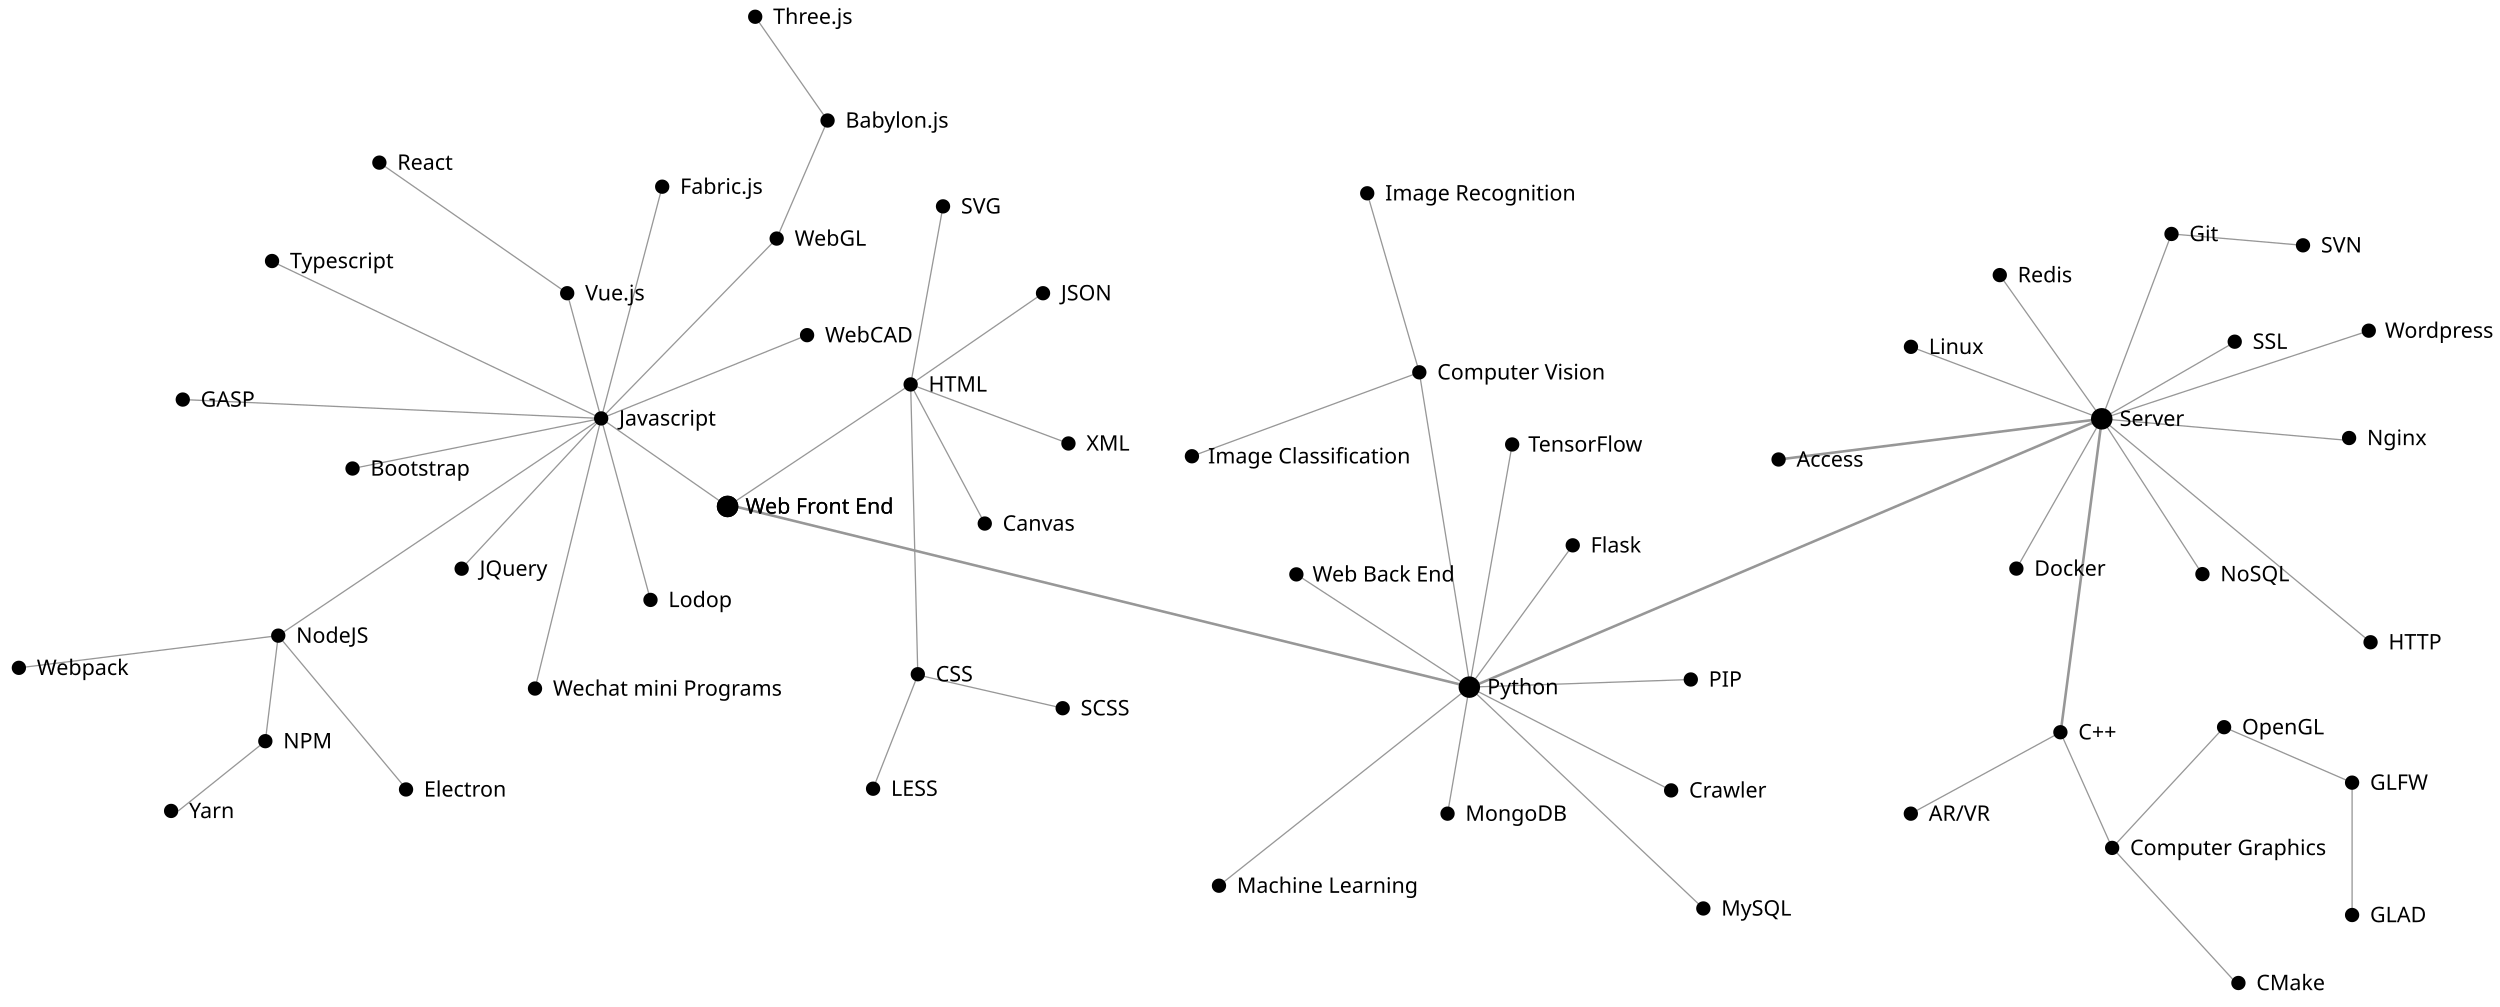
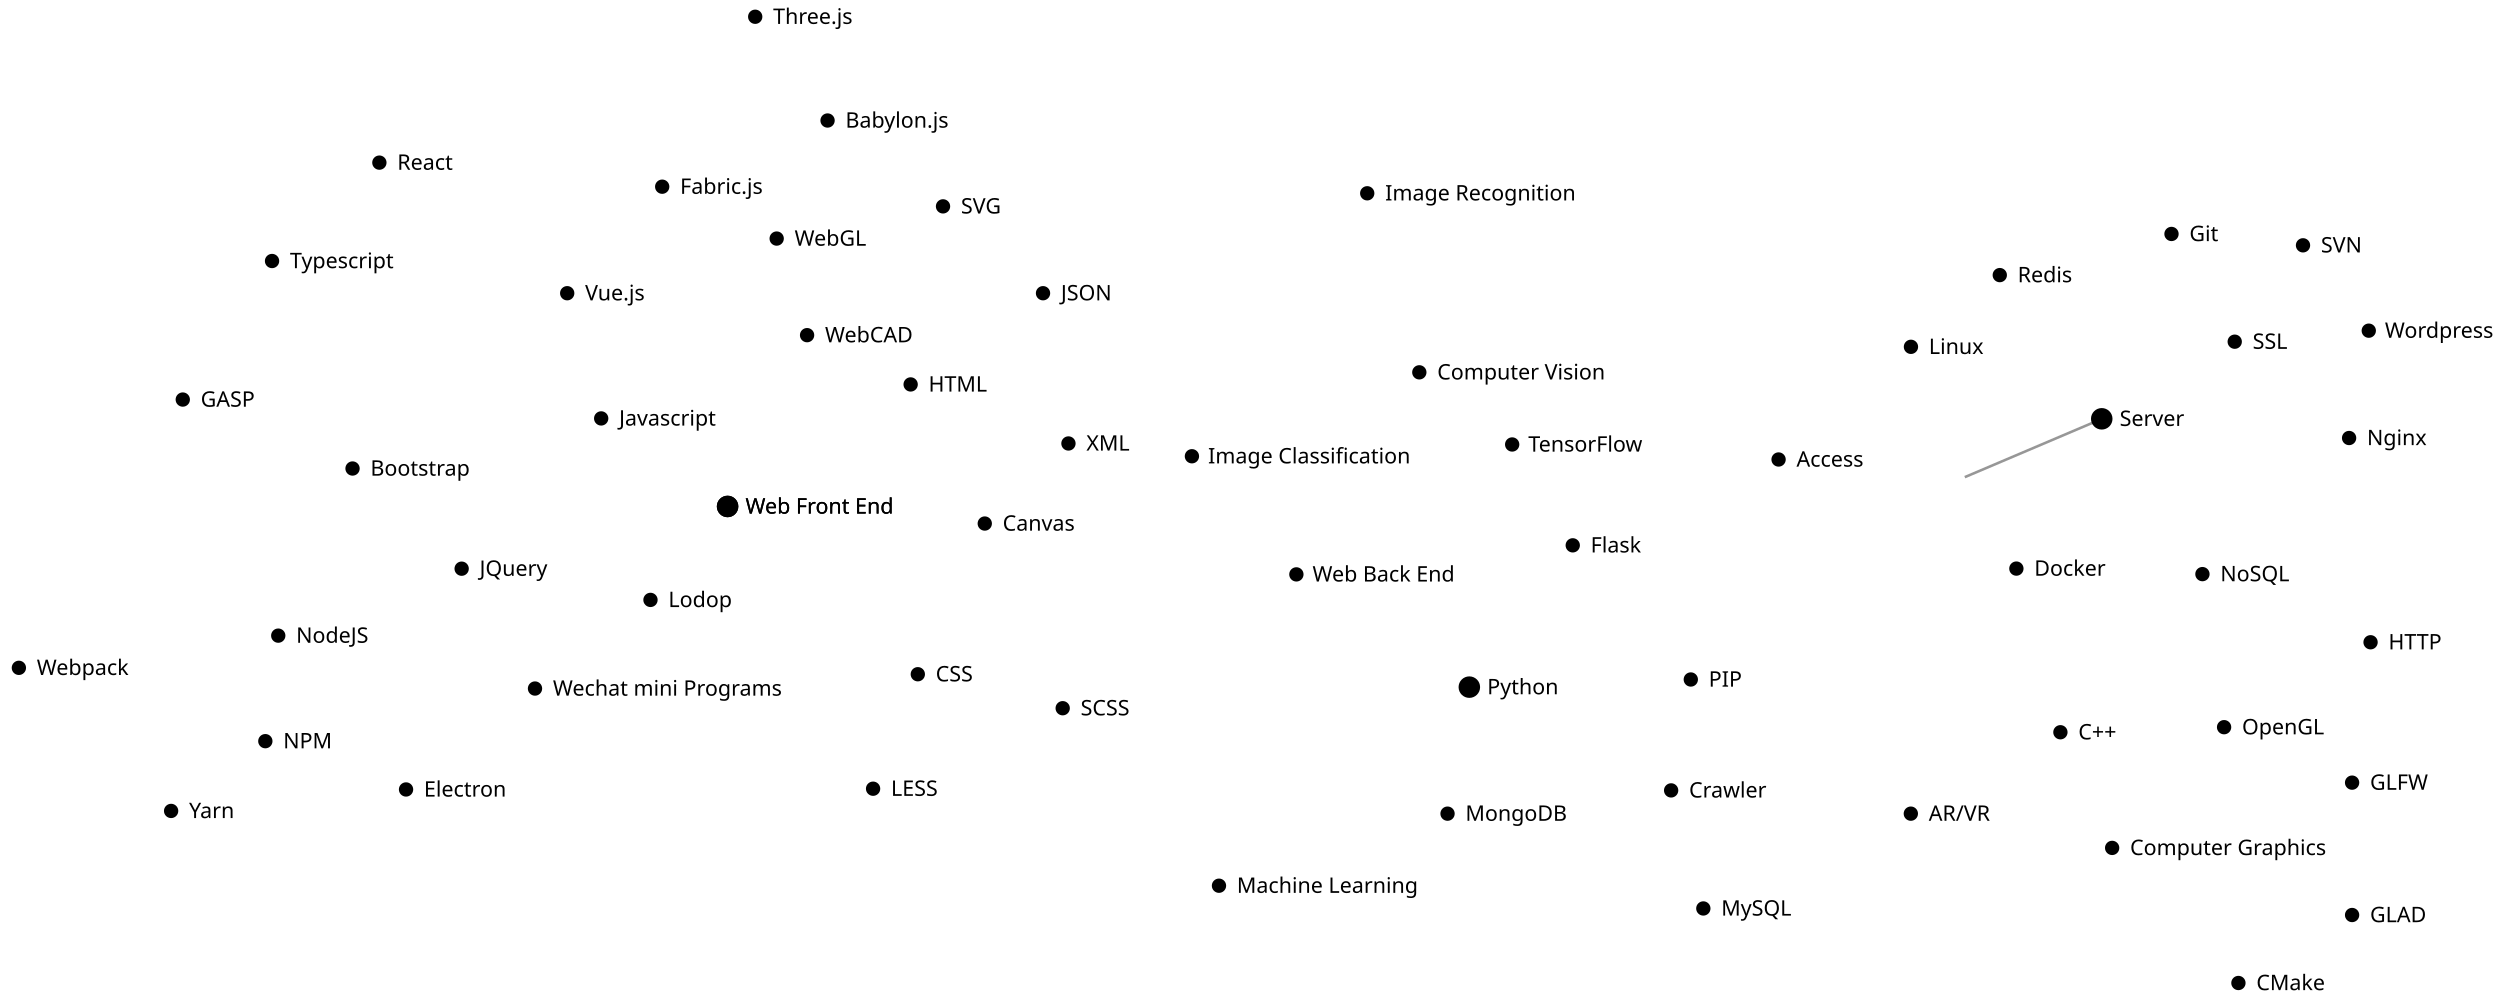
<svg xmlns="http://www.w3.org/2000/svg" version="1.1" id="图层_1" x="0px" y="0px" viewBox="0 0 1920 773" style="enable-background:new 0 0 1920 773;" xml:space="preserve">
  <style type="text/css">
	.st0{fill:none;stroke:#979797;stroke-width:2;stroke-miterlimit:10;}
	.st1{fill:none;stroke:#979797;stroke-miterlimit:10;}
	.st2{font-family:'ArialMT';}
	.st3{font-size:16.486px;}
+ 	.line-animate {
+ 		stroke-dasharray: 1000;
+ 		stroke-dashoffset: 1000;
+ 	}
</style>
  <g>
-     <polyline class="st0" points="1365.95,352.89 1614.24,321.66 1582.64,562.08  " />
-     <polyline class="st1" points="619.84,257.4 461.71,321.35 499.57,460.73  " />
-     <polyline class="st1" points="291.36,124.9 435.61,225.19 461.71,321.35 558.78,388.96 699.38,295.25 724.24,158.49  " />
-     <polyline class="st1" points="270.75,359.82 461.71,321.35 354.4,436.75  " />
+     <polyline class="st0 line-animate" points="1365.95,352.89 1614.24,321.66 1582.64,562.08  " />
+     <polyline class="st1 line-animate" points="619.84,257.4 461.71,321.35 499.57,460.73  " />
+     <polyline class="st1 line-animate" points="291.36,124.9 435.61,225.19 461.71,321.35 558.78,388.96 699.38,295.25 724.24,158.49  " />
+     <polyline class="st1 line-animate" points="270.75,359.82 461.71,321.35 354.4,436.75  " />
    <path d="M558.78,388.96" />
-     <polyline class="st1" points="140.37,306.86 461.71,321.35 213.7,488.17 14.5,512.9  " />
-     <polyline class="st1" points="136.91,622.8 203.78,569.22 213.7,488.17 311.84,605.73  " />
-     <polyline class="st1" points="208.2,200.46 461.71,321.35 410.88,528.8  " />
-     <polyline class="st1" points="820.57,340.59 699.38,295.25 801.04,225.19  " />
+     <polyline class="st1 line-animate" points="140.37,306.86 461.71,321.35 213.7,488.17 14.5,512.9  " />
+     <polyline class="st1 line-animate" points="136.91,622.8 203.78,569.22 213.7,488.17 311.84,605.73  " />
+     <polyline class="st1 line-animate" points="208.2,200.46 461.71,321.35 410.88,528.8  " />
+     <polyline class="st1 line-animate" points="820.57,340.59 699.38,295.25 801.04,225.19  " />
    <path class="st1" d="M1819.22,254.04" />
-     <polyline class="st1" points="1111.71,624.89 1128.45,527.72 936.18,680.23  " />
-     <polyline class="st1" points="1298.54,521.85 1128.45,527.72 1283.43,607.03  " />
-     <polyline class="st1" points="1535.83,211.28 1614.14,321.65 1467.52,266.36  " />
-     <polyline class="st1" points="1819.22,254.04 1614.14,321.65 1667.71,179.68 1768.71,188.41  " />
-     <polyline class="st1" points="1804.11,338.3 1614.14,321.65 1548.58,436.87  " />
-     <polyline class="st1" points="1820.59,493.26 1614.14,321.65 1691.47,441.13  " />
-     <polyline class="st1" points="1467.52,624.89 1582.39,562.37 1622.13,651.19 1708.1,558.48 1806.41,601.07 1806.41,702.73  " />
-     <line class="st1" x1="1308.16" y1="697.7" x2="1128.45" y2="527.72" />
-     <line class="st1" x1="1614.14" y1="321.65" x2="1716.68" y2="262.42" />
+     <polyline class="st1 line-animate" points="1111.71,624.89 1128.45,527.72 936.18,680.23  " />
+     <polyline class="st1 line-animate" points="1298.54,521.85 1128.45,527.72 1283.43,607.03  " />
+     <polyline class="st1 line-animate" points="1535.83,211.28 1614.14,321.65 1467.52,266.36  " />
+     <polyline class="st1 line-animate" points="1819.22,254.04 1614.14,321.65 1667.71,179.68 1768.71,188.41  " />
+     <polyline class="st1 line-animate" points="1804.11,338.3 1614.14,321.65 1548.58,436.87  " />
+     <polyline class="st1 line-animate" points="1820.59,493.26 1614.14,321.65 1691.47,441.13  " />
+     <polyline class="st1 line-animate" points="1467.52,624.89 1582.39,562.37 1622.13,651.19 1708.1,558.48 1806.41,601.07 1806.41,702.73  " />
+     <line class="st1 line-animate" x1="1308.16" y1="697.7" x2="1128.45" y2="527.72" />
+     <line class="st1 line-animate" x1="1614.14" y1="321.65" x2="1716.68" y2="262.42" />
    <path class="st1" d="M558.78,388.96" />
-     <polyline class="st0" points="558.78,387.56 1129.76,527.73 1614.24,321.66  " />
-     <polyline class="st1" points="670.53,605.73 704.88,518.39 699.38,295.25 756.3,402.08  " />
-     <polyline class="st1" points="995.62,441.13 1128.45,527.72 1207.87,418.82  " />
-     <line class="st1" x1="1161.35" y1="341.36" x2="1128.45" y2="527.72" />
-     <polyline class="st1" points="1050.03,148.45 1090.04,285.95 1128.45,523.5  " />
-     <line class="st1" x1="914.97" y1="350.51" x2="1090.04" y2="285.95" />
-     <line class="st1" x1="1622.48" y1="651.37" x2="1717.37" y2="754.94" />
-     <line class="st1" x1="704.88" y1="518.39" x2="816.15" y2="543.91" />
-     <polyline class="st1" points="580,12.87 635.57,92.55 596.49,183.22 461.71,321.35 508.57,143.38  " />
+     <polyline class="st0 line-animate" points="558.78,387.56 1129.76,527.73 1614.24,321.66  " />
+     <polyline class="st1 line-animate" points="670.53,605.73 704.88,518.39 699.38,295.25 756.3,402.08  " />
+     <polyline class="st1 line-animate" points="995.62,441.13 1128.45,527.72 1207.87,418.82  " />
+     <line class="st1 line-animate" x1="1161.35" y1="341.36" x2="1128.45" y2="527.72" />
+     <polyline class="st1 line-animate" points="1050.03,148.45 1090.04,285.95 1128.45,523.5  " />
+     <line class="st1 line-animate" x1="914.97" y1="350.51" x2="1090.04" y2="285.95" />
+     <line class="st1 line-animate" x1="1622.48" y1="651.37" x2="1717.37" y2="754.94" />
+     <line class="st1 line-animate" x1="704.88" y1="518.39" x2="816.15" y2="543.91" />
+     <polyline class="st1 line-animate" points="580,12.87 635.57,92.55 596.49,183.22 461.71,321.35 508.57,143.38  " />
    <g>
      <g>
        <text transform="matrix(1 0 0 1 572.5312 394.457)" class="st2 st3">Web Front End</text>
        <circle cx="558.78" cy="388.96" r="8.26" />
      </g>
      <g>
        <text transform="matrix(1 0 0 1 572.5312 394.457)" class="st2 st3">Web Front End</text>
        <circle cx="558.78" cy="388.96" r="8.26" />
      </g>
    </g>
    <g>
      <text transform="matrix(1 0 0 1 1142.2 533.2119)" class="st2 st3">Python</text>
      <circle cx="1128.45" cy="527.72" r="8.26" />
    </g>
    <g>
      <text transform="matrix(1 0 0 1 1627.896 327.1396)" class="st2 st3">Server</text>
      <circle cx="1614.14" cy="321.65" r="8.26" />
    </g>
    <g>
      <text transform="matrix(1 0 0 1 834.3174 346.0825)" class="st2 st3">XML</text>
      <circle cx="820.57" cy="340.59" r="5.5" />
    </g>
    <g>
      <text transform="matrix(1 0 0 1 713.1323 300.7466)" class="st2 st3">HTML</text>
      <circle cx="699.38" cy="295.25" r="5.5" />
    </g>
    <g>
      <text transform="matrix(1 0 0 1 305.1104 130.3936)" class="st2 st3">React</text>
      <circle cx="291.36" cy="124.9" r="5.5" />
    </g>
    <g>
      <text transform="matrix(1 0 0 1 829.9062 549.4062)" class="st2 st3">SCSS</text>
      <circle cx="816.15" cy="543.91" r="5.5" />
    </g>
    <g>
      <text transform="matrix(1 0 0 1 449.3604 230.6826)" class="st2 st3">Vue.js</text>
      <circle cx="435.61" cy="225.19" r="5.5" />
    </g>
    <g>
      <text transform="matrix(1 0 0 1 475.4629 326.8491)" class="st2 st3">Javascript</text>
      <circle cx="461.71" cy="321.35" r="5.5" />
    </g>
    <g>
      <text transform="matrix(1 0 0 1 284.5029 365.3159)" class="st2 st3">Bootstrap</text>
      <circle cx="270.75" cy="359.82" r="5.5" />
    </g>
    <g>
      <text transform="matrix(1 0 0 1 684.2822 611.2285)" class="st2 st3">LESS</text>
      <circle cx="670.53" cy="605.73" r="5.5" />
    </g>
    <g>
      <text transform="matrix(1 0 0 1 222.6816 205.9536)" class="st2 st3">Typescript</text>
      <circle cx="208.93" cy="200.46" r="5.5" />
    </g>
    <g>
      <text transform="matrix(1 0 0 1 718.6279 523.3047)" class="st2 st3">CSS</text>
      <circle cx="704.88" cy="517.81" r="5.5" />
    </g>
    <g>
      <text transform="matrix(1 0 0 1 814.7944 230.6826)" class="st2 st3">JSON</text>
      <circle cx="801.04" cy="225.19" r="5.5" />
    </g>
    <g>
      <text transform="matrix(1 0 0 1 368.3057 442.25)" class="st2 st3">JQuery</text>
      <circle cx="354.55" cy="436.75" r="5.5" />
    </g>
    <g>
      <text transform="matrix(1 0 0 1 424.6318 534.2949)" class="st2 st3">Wechat mini Programs</text>
      <circle cx="410.88" cy="528.8" r="5.5" />
    </g>
    <g>
      <text transform="matrix(1 0 0 1 737.9966 163.9844)" class="st2 st3">SVG</text>
      <circle cx="724.24" cy="158.49" r="5.5" />
    </g>
    <g>
      <text transform="matrix(1 0 0 1 154.126 312.3564)" class="st2 st3">GASP</text>
      <circle cx="140.37" cy="306.86" r="5.5" />
    </g>
    <g>
      <text transform="matrix(1 0 0 1 593.7539 18.3613)" class="st2 st3">Three.js</text>
      <circle cx="580" cy="12.87" r="5.5" />
    </g>
    <g>
      <text transform="matrix(1 0 0 1 325.5898 611.8086)" class="st2 st3">Electron</text>
      <circle cx="311.84" cy="606.31" r="5.5" />
    </g>
    <g>
      <text transform="matrix(1 0 0 1 28.2466 518.3896)" class="st2 st3">Webpack</text>
      <circle cx="14.5" cy="512.9" r="5.5" />
    </g>
    <g>
      <text transform="matrix(1 0 0 1 227.4492 493.6611)" class="st2 st3">NodeJS</text>
      <circle cx="213.7" cy="488.17" r="5.5" />
    </g>
    <g>
      <text transform="matrix(1 0 0 1 145.1694 628.2939)" class="st2 st3">Yarn</text>
      <circle cx="131.42" cy="622.8" r="5.5" />
    </g>
    <g>
      <text transform="matrix(1 0 0 1 217.5332 574.7168)" class="st2 st3">NPM</text>
      <circle cx="203.78" cy="569.22" r="5.5" />
    </g>
    <g>
      <text transform="matrix(1 0 0 1 610.2397 188.7139)" class="st2 st3">WebGL</text>
      <circle cx="596.49" cy="183.22" r="5.5" />
    </g>
    <g>
      <text transform="matrix(1 0 0 1 633.5957 262.8994)" class="st2 st3">WebCAD</text>
      <circle cx="619.84" cy="257.4" r="5.5" />
    </g>
    <g>
      <text transform="matrix(1 0 0 1 522.3174 148.873)" class="st2 st3">Fabric.js</text>
      <circle cx="508.57" cy="143.38" r="5.5" />
    </g>
    <g>
      <text transform="matrix(1 0 0 1 770.0469 407.5752)" class="st2 st3">Canvas</text>
      <circle cx="756.3" cy="402.08" r="5.5" />
    </g>
    <g>
      <text transform="matrix(1 0 0 1 513.3184 466.2236)" class="st2 st3">Lodop</text>
      <circle cx="499.57" cy="460.73" r="5.5" />
    </g>
    <g>
      <text transform="matrix(1 0 0 1 649.3257 98.042)" class="st2 st3">Babylon.js</text>
      <circle cx="635.57" cy="92.55" r="5.5" />
    </g>
    <g>
      <text transform="matrix(1 0 0 1 1221.625 424.3125)" class="st2 st3">Flask</text>
      <circle cx="1207.87" cy="418.82" r="5.5" />
    </g>
    <g>
      <text transform="matrix(1 0 0 1 1312.297 527.3486)" class="st2 st3">PIP</text>
      <circle cx="1298.54" cy="521.85" r="5.5" />
    </g>
    <g>
      <text transform="matrix(1 0 0 1 1321.913 703.1963)" class="st2 st3">MySQL</text>
      <circle cx="1308.16" cy="697.7" r="5.5" />
    </g>
    <g>
      <text transform="matrix(1 0 0 1 1817.859 341.8838)" class="st2 st3">Nginx</text>
      <circle cx="1804.11" cy="336.39" r="5.5" />
    </g>
    <g>
      <text transform="matrix(1 0 0 1 1831.598 259.4551)" class="st2 st3">Wordpress</text>
      <circle cx="1819.22" cy="253.96" r="5.5" />
    </g>
    <g>
      <text transform="matrix(1 0 0 1 1481.275 630.3848)" class="st2 st3">AR/VR</text>
      <circle cx="1467.52" cy="624.89" r="5.5" />
    </g>
    <g>
      <text transform="matrix(1 0 0 1 1562.33 442.1719)" class="st2 st3">Docker</text>
      <circle cx="1548.58" cy="436.68" r="5.5" />
    </g>
    <g>
      <text transform="matrix(1 0 0 1 1297.185 612.5254)" class="st2 st3">Crawler</text>
      <circle cx="1283.43" cy="607.03" r="5.5" />
    </g>
    <g>
      <text transform="matrix(1 0 0 1 1125.458 630.3848)" class="st2 st3">MongoDB</text>
      <circle cx="1111.71" cy="624.89" r="5.5" />
    </g>
    <g>
      <text transform="matrix(1 0 0 1 1834.345 498.75)" class="st2 st3">HTTP</text>
      <circle cx="1820.59" cy="493.26" r="5.5" />
    </g>
    <g>
      <text transform="matrix(1 0 0 1 1681.465 185.1729)" class="st2 st3">Git</text>
      <circle cx="1667.71" cy="179.68" r="5.5" />
    </g>
    <g>
      <text transform="matrix(1 0 0 1 1549.579 216.7705)" class="st2 st3">Redis</text>
      <circle cx="1535.83" cy="211.28" r="5.5" />
    </g>
    <g>
      <text transform="matrix(1 0 0 1 1730.021 267.9111)" class="st2 st3">SSL</text>
      <circle cx="1716.27" cy="262.42" r="5.5" />
    </g>
    <g>
      <text transform="matrix(1 0 0 1 1596.141 567.8662)" class="st2 st3">C++</text>
      <circle cx="1582.39" cy="562.37" r="5.5" />
    </g>
    <g>
      <text transform="matrix(1 0 0 1 1635.878 656.6807)" class="st2 st3">Computer Graphics</text>
      <circle cx="1622.13" cy="651.19" r="5.5" />
    </g>
    <g>
      <text transform="matrix(1 0 0 1 1782.457 193.8994)" class="st2 st3">SVN</text>
      <circle cx="1768.71" cy="188.41" r="5.5" />
    </g>
    <g>
      <text transform="matrix(1 0 0 1 1103.794 291.4404)" class="st2 st3">Computer Vision</text>
      <circle cx="1090.04" cy="285.95" r="5.5" />
    </g>
    <g>
      <text transform="matrix(1 0 0 1 949.9268 685.7246)" class="st2 st3">Machine Learning</text>
      <circle cx="936.18" cy="680.23" r="5.5" />
    </g>
    <g>
      <text transform="matrix(1 0 0 1 1173.725 346.8569)" class="st2 st3">TensorFlow</text>
      <circle cx="1161.35" cy="341.36" r="5.5" />
    </g>
    <g>
      <text transform="matrix(1 0 0 1 1705.224 446.4102)" class="st2 st3">NoSQL</text>
      <circle cx="1691.47" cy="440.92" r="5.5" />
    </g>
    <g>
      <text transform="matrix(1 0 0 1 1379.702 358.3887)" class="st2 st3">Access</text>
      <circle cx="1365.95" cy="352.89" r="5.5" />
    </g>
    <g>
      <text transform="matrix(1 0 0 1 1007.997 446.623)" class="st2 st3">Web Back End</text>
      <circle cx="995.62" cy="441.13" r="5.5" />
    </g>
    <g>
      <text transform="matrix(1 0 0 1 1481.359 271.8584)" class="st2 st3">Linux</text>
      <circle cx="1467.61" cy="266.36" r="5.5" />
    </g>
    <g>
      <text transform="matrix(1 0 0 1 927.7783 355.8926)" class="st2 st3">Image Classification</text>
      <circle cx="915.4" cy="350.4" r="5.5" />
    </g>
    <g>
      <text transform="matrix(1 0 0 1 1063.786 153.9424)" class="st2 st3">Image Recognition</text>
      <circle cx="1050.03" cy="148.45" r="5.5" />
    </g>
    <g>
      <text transform="matrix(1 0 0 1 1721.854 563.9775)" class="st2 st3">OpenGL</text>
      <circle cx="1708.1" cy="558.48" r="5.5" />
    </g>
    <g>
      <text transform="matrix(1 0 0 1 1820.165 606.5654)" class="st2 st3">GLFW</text>
      <circle cx="1806.41" cy="601.07" r="5.5" />
    </g>
    <g>
      <text transform="matrix(1 0 0 1 1820.165 708.2275)" class="st2 st3">GLAD</text>
      <circle cx="1806.41" cy="702.73" r="5.5" />
    </g>
    <g>
      <text transform="matrix(1 0 0 1 1732.865 760.4326)" class="st2 st3">CMake</text>
      <circle cx="1719.11" cy="754.94" r="5.5" />
    </g>
  </g>
</svg>
